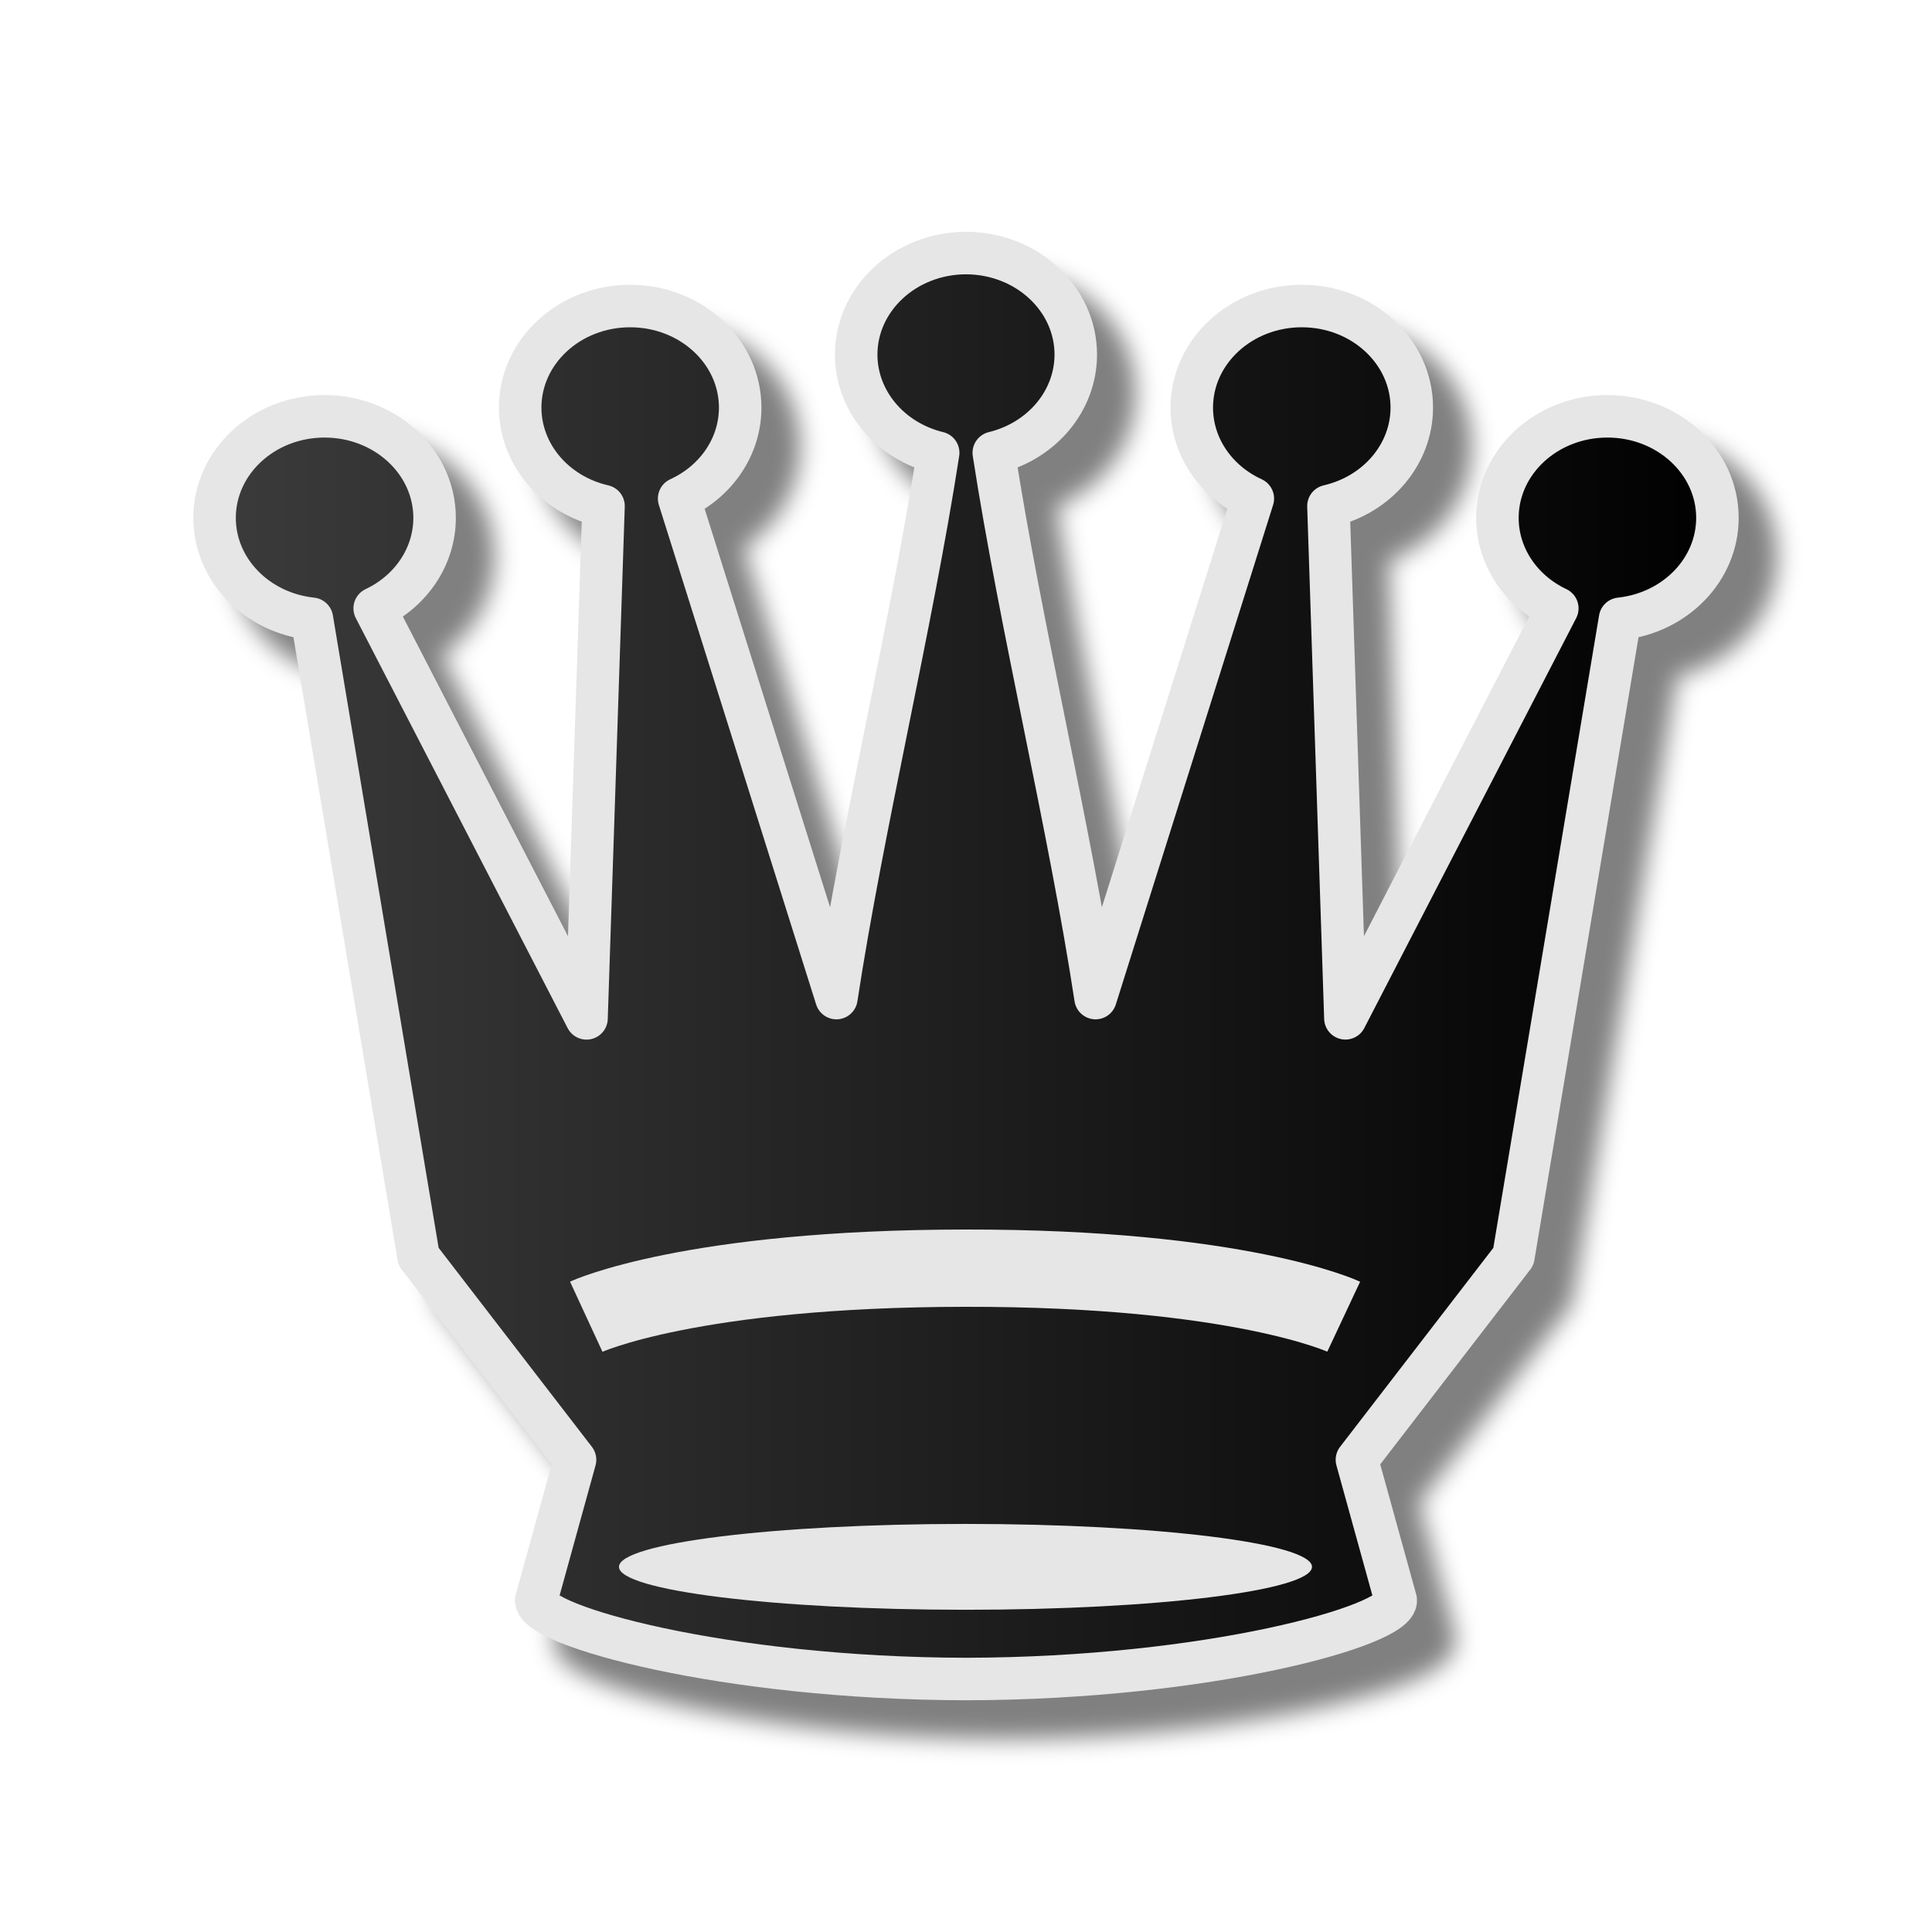
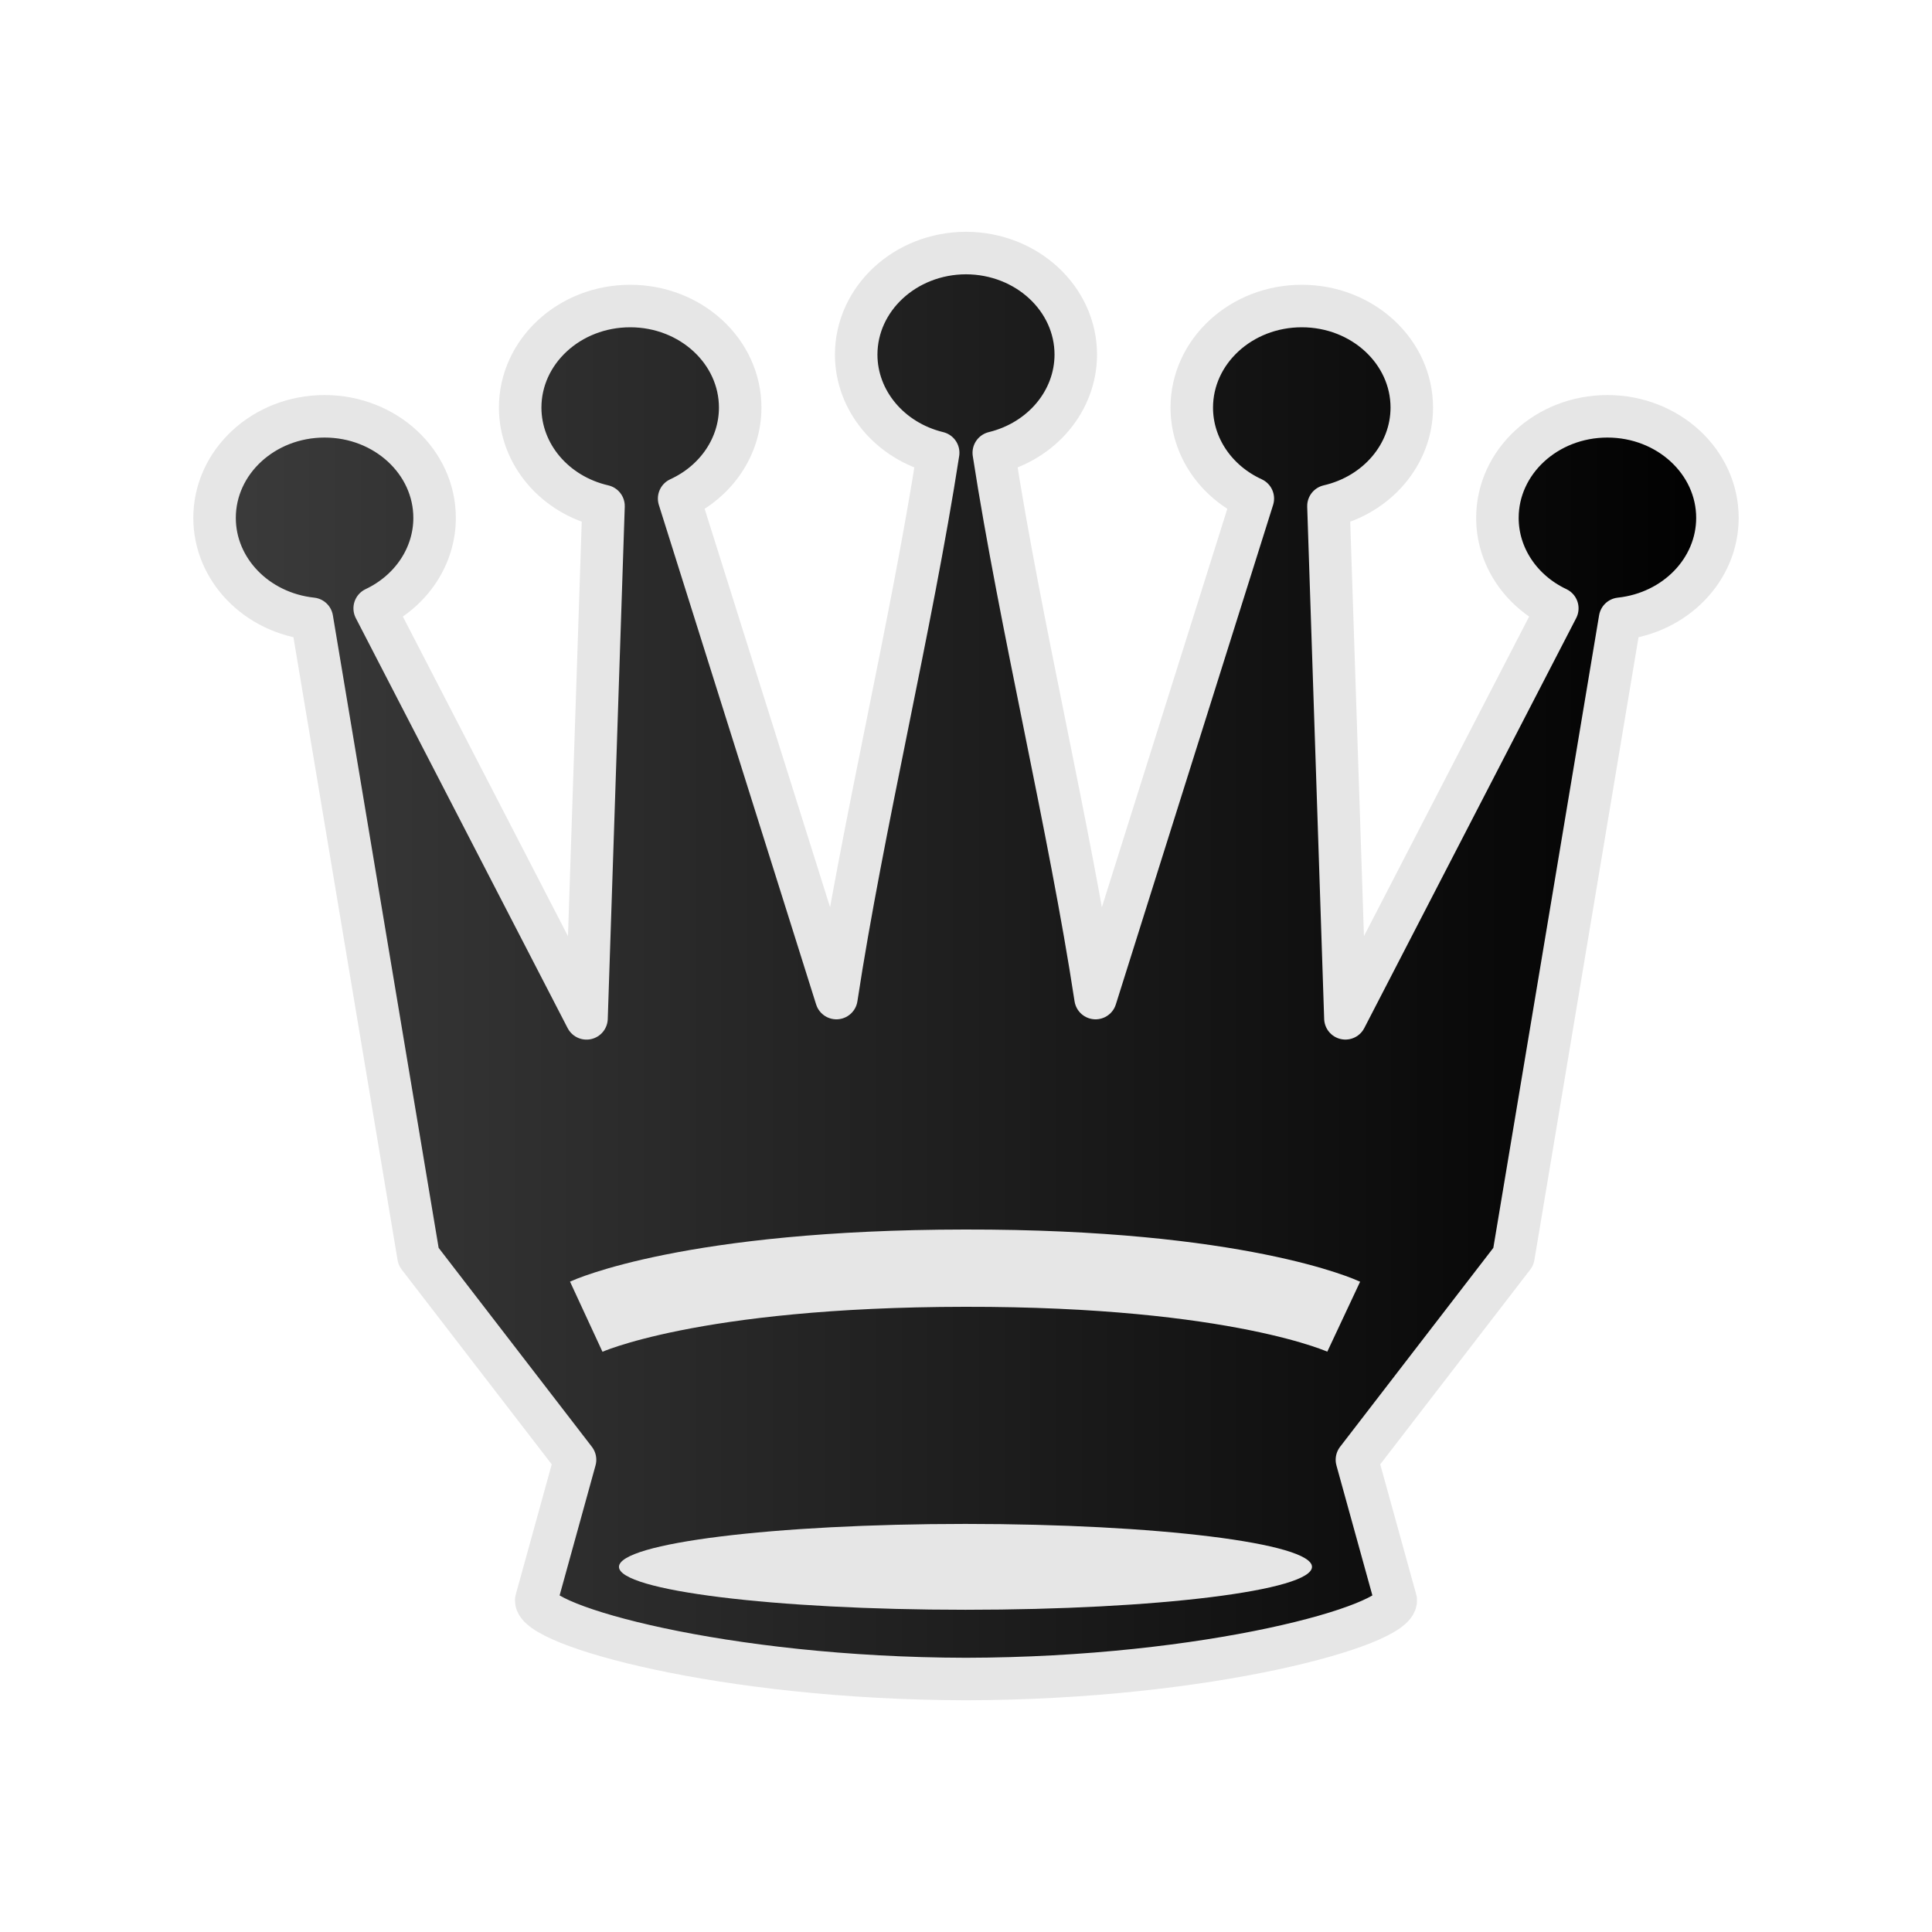
<svg xmlns="http://www.w3.org/2000/svg" width="50mm" height="50mm" clip-rule="evenodd" fill-rule="evenodd" image-rendering="optimizeQuality" shape-rendering="geometricPrecision" text-rendering="geometricPrecision" viewBox="0 0 50 50">
  <defs>
    <linearGradient id="a" x1="-71.637" x2="-30.678" y1="-83.325" y2="-83.325" gradientTransform="matrix(.97644 0 0 .99286 74.952 107.73)" gradientUnits="userSpaceOnUse">
      <stop stop-color="#3c3c3c" offset="0" />
      <stop offset="1" />
    </linearGradient>
-     <filter id="c" color-interpolation-filters="sRGB">
-       <feGaussianBlur result="blur" stdDeviation="0.01 0.01" />
-     </filter>
-     <filter id="b" color-interpolation-filters="sRGB">
-       <feFlood flood-color="#000" flood-opacity=".498" result="flood" />
-       <feComposite in="flood" in2="SourceGraphic" operator="in" result="composite1" />
-       <feGaussianBlur in="composite1" result="blur" stdDeviation=".3" />
-       <feOffset dx="1" dy="1" result="offset" />
-       <feComposite in="SourceGraphic" in2="offset" result="composite2" />
-     </filter>
  </defs>
-   <path d="M24.994 6.549c-1.568.006-2.835 1.181-2.836 2.63.002 1.193.873 2.235 2.122 2.539-.688 4.45-1.967 9.726-2.634 14.112l-4.07-12.927c.968-.444 1.58-1.356 1.58-2.353 0-1.453-1.275-2.63-2.847-2.63s-2.847 1.177-2.847 2.63c.002 1.205.89 2.255 2.157 2.547l-.44 13.258-5.482-10.611c.951-.45 1.55-1.354 1.55-2.34 0-1.453-1.275-2.63-2.847-2.63-1.573 0-2.847 1.177-2.847 2.63 0 1.334 1.084 2.456 2.519 2.61l2.76 16.507 4.05 5.258-1.004 3.634c-.042.656 4.848 2.028 11.122 2.04 6.273-.012 11.164-1.384 11.122-2.04l-1.005-3.634 4.05-5.258 2.76-16.507c1.435-.154 2.519-1.276 2.52-2.61 0-1.453-1.275-2.63-2.847-2.63-1.573 0-2.847 1.177-2.847 2.63 0 .986.598 1.89 1.55 2.34l-5.484 10.61-.439-13.257c1.266-.292 2.155-1.342 2.157-2.547 0-1.453-1.275-2.63-2.847-2.63s-2.847 1.177-2.847 2.63c0 .997.612 1.909 1.58 2.353l-4.07 12.927c-.667-4.386-1.946-9.662-2.634-14.112 1.249-.304 2.12-1.346 2.122-2.54 0-1.448-1.268-2.623-2.836-2.629h-.011z" fill="url(#a)" filter="url(#b)" stroke="#e6e6e6" stroke-linecap="round" stroke-linejoin="round" stroke-width="1.1" />
-   <ellipse class="st15" transform="matrix(.27914 0 0 .39063 -1289.4 1024)" cx="4708.7" cy="-2517.6" rx="32.126" ry="2.844" fill="#e6e6e6" filter="url(#c)" />
+   <path d="M24.994 6.549c-1.568.006-2.835 1.181-2.836 2.63.002 1.193.873 2.235 2.122 2.539-.688 4.45-1.967 9.726-2.634 14.112l-4.07-12.927c.968-.444 1.58-1.356 1.58-2.353 0-1.453-1.275-2.63-2.847-2.63s-2.847 1.177-2.847 2.63c.002 1.205.89 2.255 2.157 2.547l-.44 13.258-5.482-10.611c.951-.45 1.55-1.354 1.55-2.34 0-1.453-1.275-2.63-2.847-2.63-1.573 0-2.847 1.177-2.847 2.63 0 1.334 1.084 2.456 2.519 2.61l2.76 16.507 4.05 5.258-1.004 3.634c-.042.656 4.848 2.028 11.122 2.04 6.273-.012 11.164-1.384 11.122-2.04l-1.005-3.634 4.05-5.258 2.76-16.507c1.435-.154 2.519-1.276 2.52-2.61 0-1.453-1.275-2.63-2.847-2.63-1.573 0-2.847 1.177-2.847 2.63 0 .986.598 1.89 1.55 2.34l-5.484 10.61-.439-13.257c1.266-.292 2.155-1.342 2.157-2.547 0-1.453-1.275-2.63-2.847-2.63s-2.847 1.177-2.847 2.63c0 .997.612 1.909 1.58 2.353l-4.07 12.927c-.667-4.386-1.946-9.662-2.634-14.112 1.249-.304 2.12-1.346 2.122-2.54 0-1.448-1.268-2.623-2.836-2.629h-.011z" fill="url(#a)" stroke="#e6e6e6" stroke-linecap="round" stroke-linejoin="round" stroke-width="1.1" />
+   <ellipse class="st15" transform="matrix(.27914 0 0 .39063 -1289.4 1024)" cx="4708.7" cy="-2517.6" rx="32.126" ry="2.844" fill="#e6e6e6" />
  <path d="M15.172 34.076s2.7-1.249 9.802-1.256c7.103-.01 9.801 1.256 9.801 1.256" fill="none" stroke="#e6e6e6" stroke-linejoin="round" stroke-width="2" paint-order="stroke fill markers" />
</svg>
